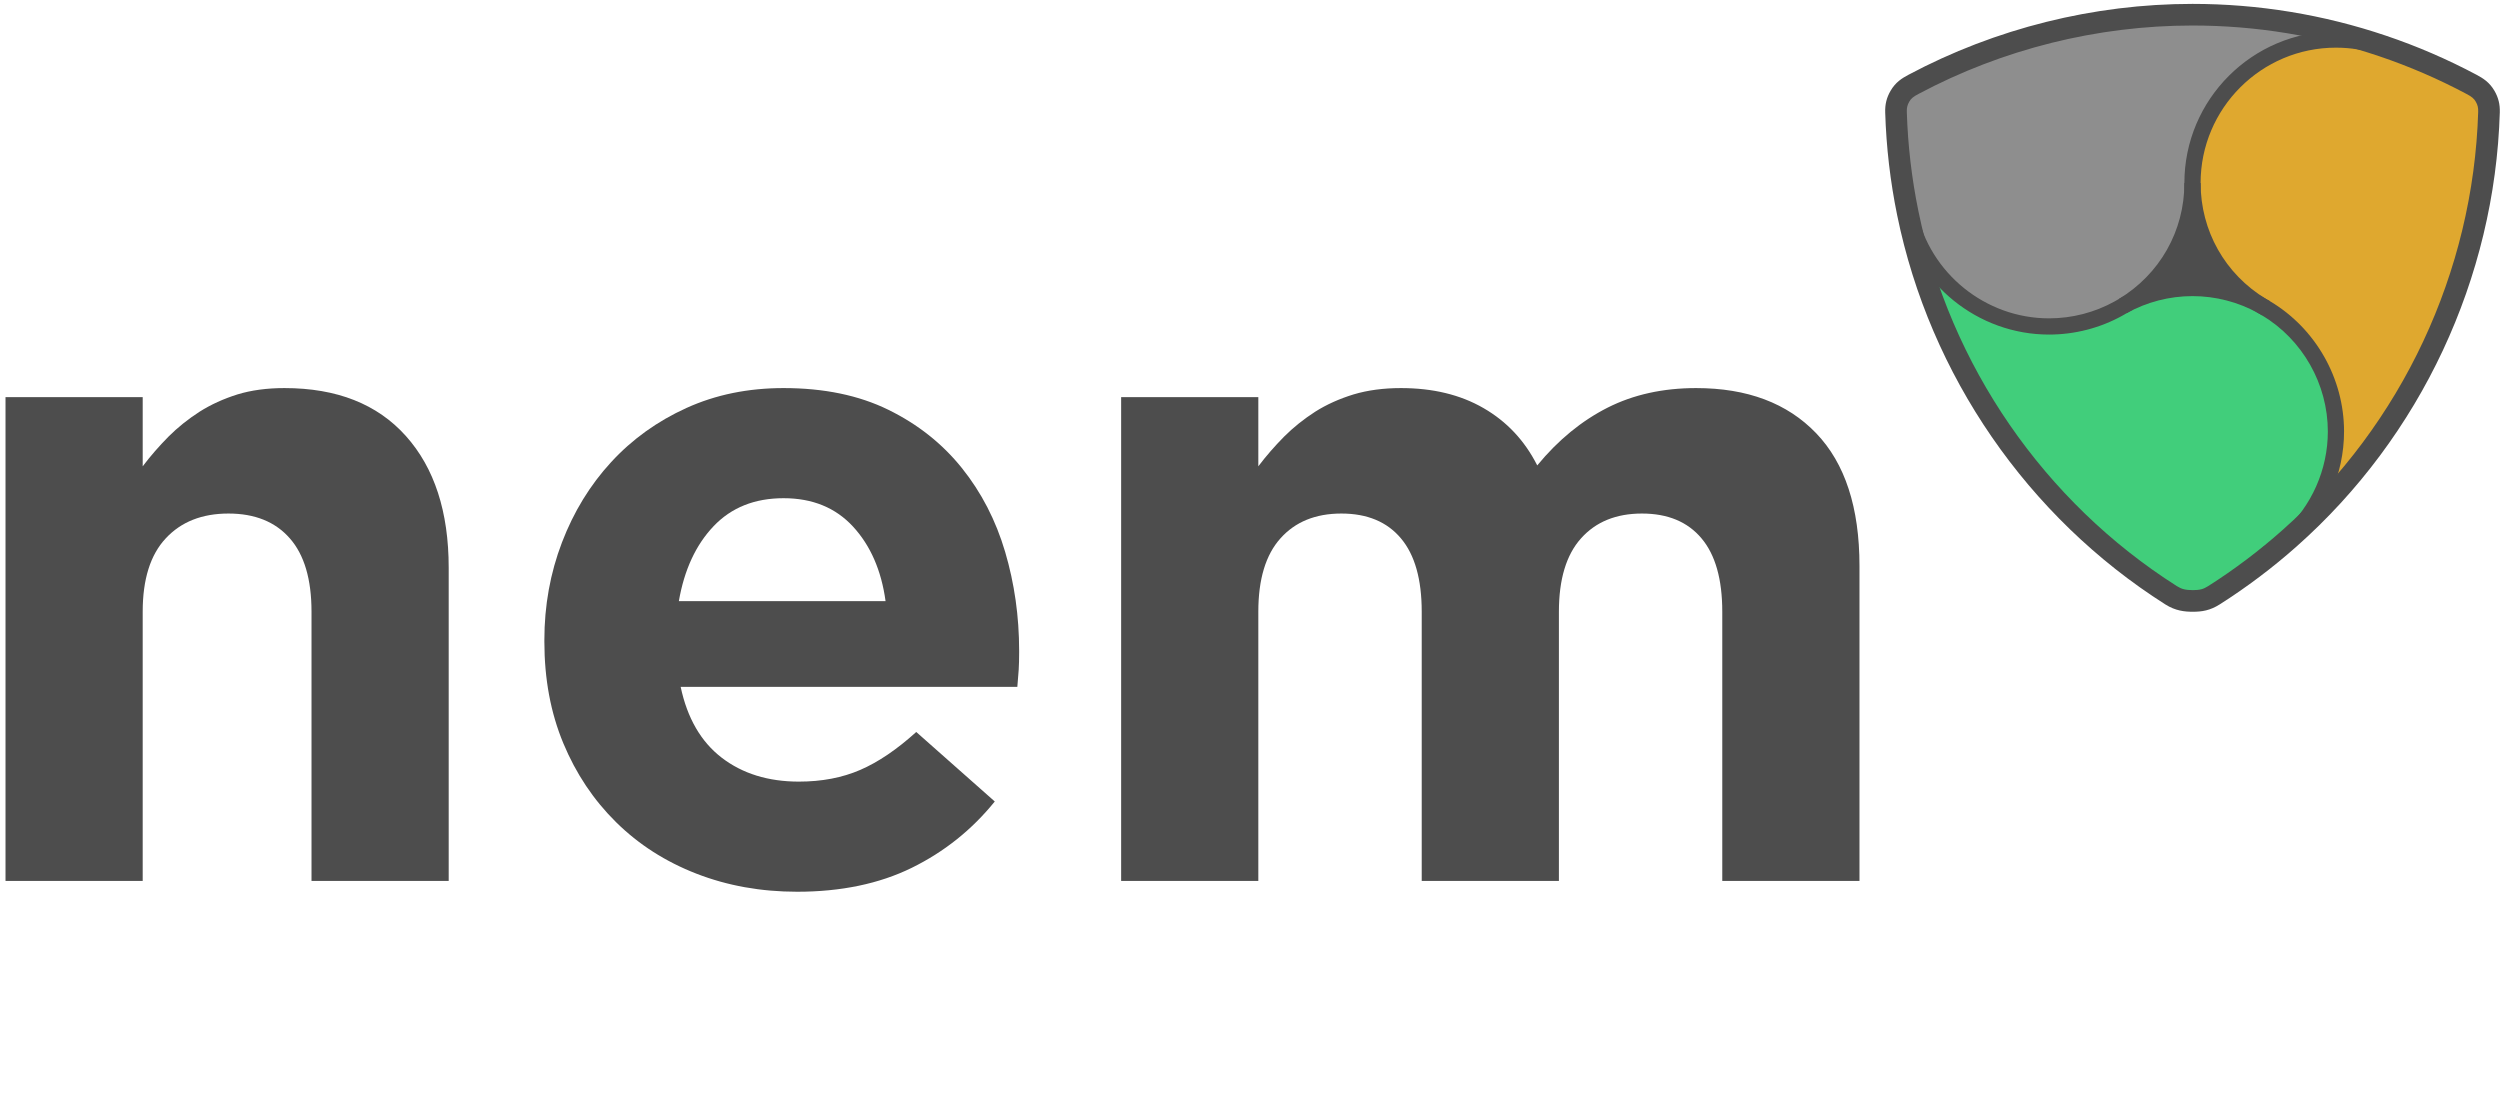
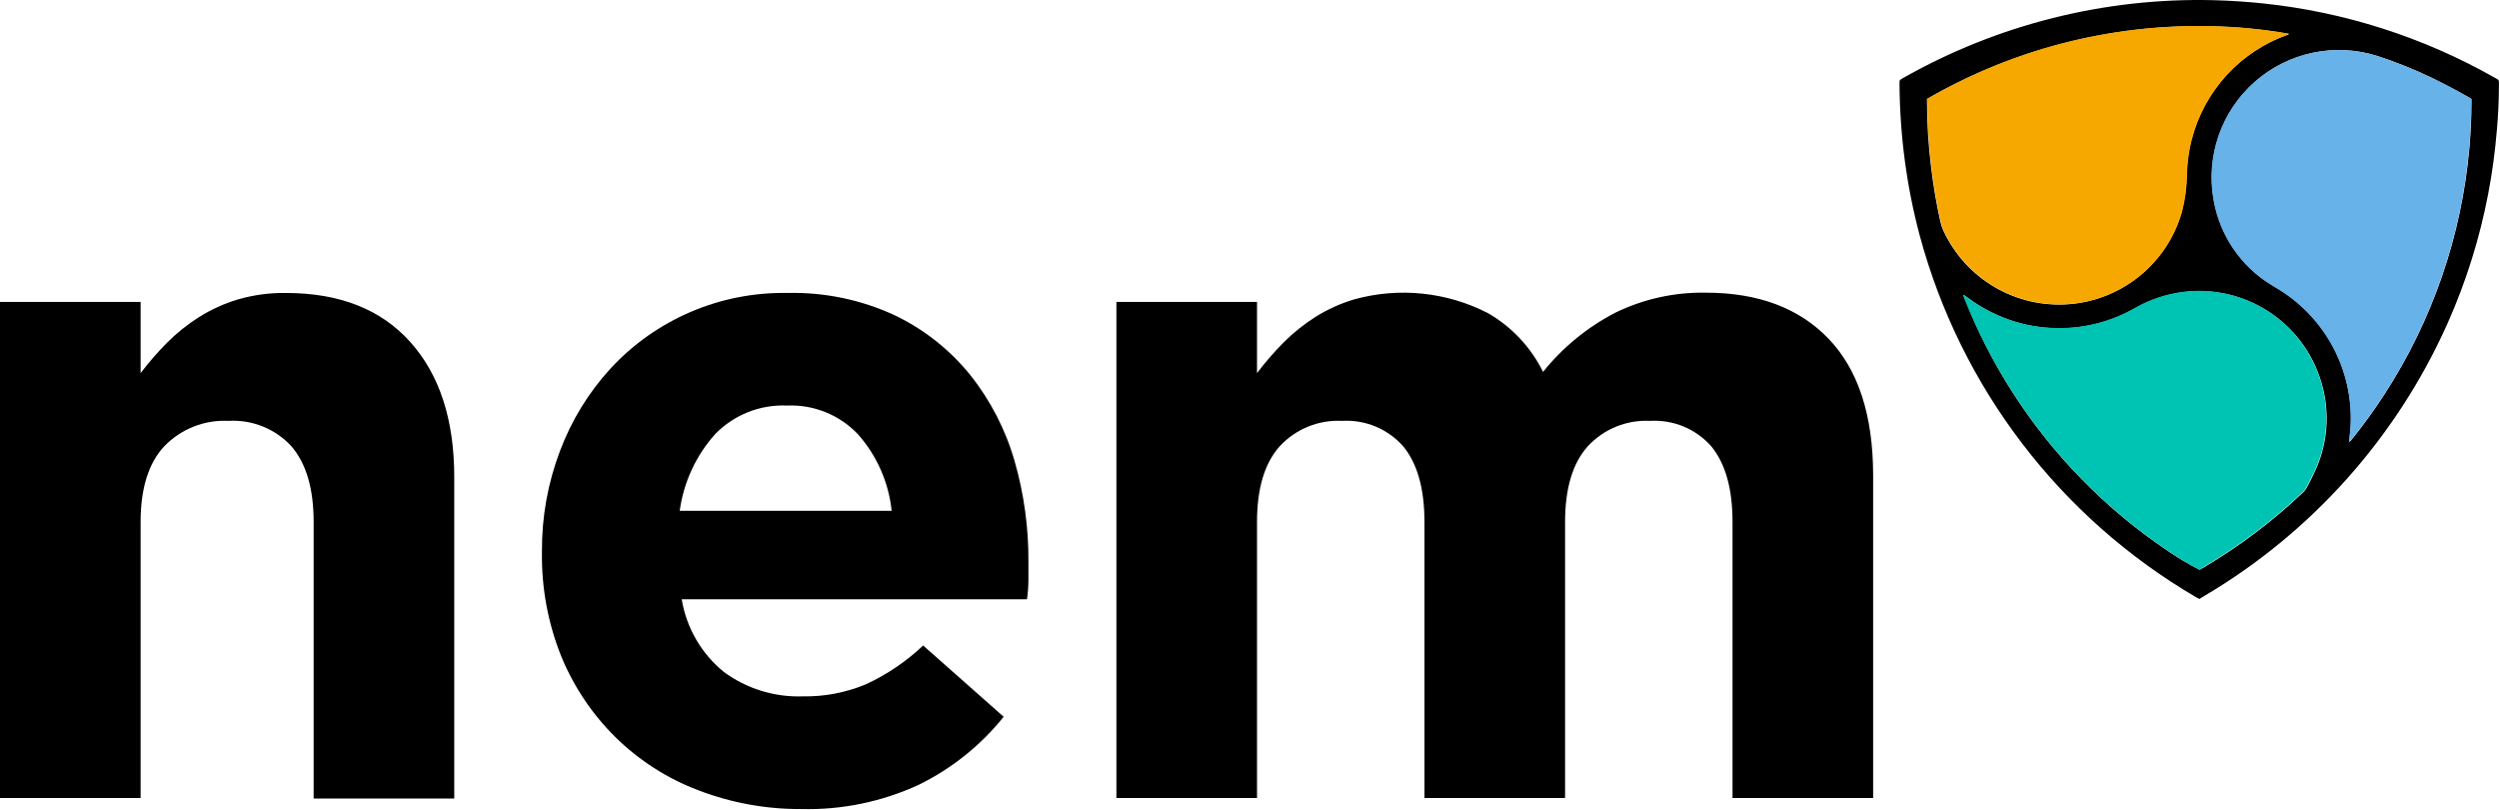
- <svg xmlns="http://www.w3.org/2000/svg" version="1.1" id="Layer_1" x="0px" y="0px" viewBox="0 0 500 220.067" enable-background="new 0 0 500 320.067" xml:space="preserve" width="130">
-   <g id="text">
-     <g id="nem">
-       <path fill-rule="evenodd" clip-rule="evenodd" fill="#4D4D4D" d="M371.896,176.183v-63.002c0-11.677-2.887-20.521-8.665-26.537          c-5.778-6.018-13.778-9.028-24.009-9.028c-6.618,0-12.516,1.297-17.693,3.91c-5.172,2.619-9.867,6.439-14.081,11.557          c-2.528-4.997-6.106-8.784-10.741-11.462c-4.632-2.679-10.137-4.005-16.517-4.005c-3.492,0-6.647,0.422-9.48,1.267          c-2.827,0.87-5.386,2.013-7.672,3.459c-2.285,1.476-4.362,3.13-6.226,4.993c-1.868,1.897-3.582,3.851-5.147,5.928V79.424h-27.437          v96.759h27.437v-53.855c0-6.469,1.476-11.372,4.423-14.652c2.95-3.309,7.011-4.968,12.188-4.968c5.173,0,9.146,1.659,11.914,4.968          c2.769,3.28,4.154,8.184,4.154,14.652v53.855h27.437v-53.855c0-6.469,1.475-11.372,4.422-14.652          c2.951-3.309,7.011-4.968,12.189-4.968c5.173,0,9.146,1.659,11.914,4.968c2.767,3.28,4.149,8.184,4.149,14.652v53.855H371.896z" />
-       <path fill-rule="evenodd" clip-rule="evenodd" fill="#4D4D4D" d="M203.828,130.511v-0.362c0-6.861-0.934-13.45-2.797-19.766          c-1.863-6.319-4.755-11.914-8.666-16.789c-3.91-4.874-8.814-8.755-14.712-11.646c-5.897-2.887-12.878-4.333-20.942-4.333          c-7.1,0-13.569,1.326-19.407,3.975c-5.833,2.644-10.861,6.256-15.07,10.827c-4.213,4.576-7.493,9.932-9.842,16.068          c-2.345,6.137-3.518,12.636-3.518,19.497v0.362c0,7.463,1.263,14.23,3.791,20.307c2.529,6.077,6.047,11.344,10.559,15.796          c4.516,4.456,9.873,7.885,16.068,10.29c6.201,2.409,12.908,3.611,20.128,3.611c8.785,0,16.431-1.595,22.93-4.784          c6.499-3.191,12.034-7.612,16.605-13.267l-15.706-13.902c-3.851,3.488-7.582,6.018-11.19,7.582          c-3.612,1.566-7.706,2.346-12.277,2.346c-6.136,0-11.283-1.595-15.437-4.78c-4.149-3.189-6.887-7.915-8.213-14.175h67.335          c0.124-1.322,0.213-2.465,0.273-3.429C203.799,132.976,203.828,131.833,203.828,130.511L203.828,130.511z M177.112,120.221          h-41.339c1.083-6.26,3.398-11.254,6.947-14.984c3.552-3.732,8.217-5.596,13.991-5.596c5.778,0,10.41,1.894,13.902,5.685          C174.101,109.116,176.268,114.08,177.112,120.221z" />
-       <path fill-rule="evenodd" clip-rule="evenodd" fill="#4D4D4D" d="M89.739,176.183v-62.644c0-11.19-2.857-19.975-8.576-26.354          c-5.714-6.379-13.808-9.569-24.277-9.569c-3.493,0-6.622,0.422-9.39,1.267c-2.768,0.87-5.296,2.013-7.582,3.459          c-2.286,1.476-4.362,3.13-6.226,4.993c-1.868,1.897-3.582,3.851-5.147,5.928V79.424H1.103v96.759H28.54v-53.855          c0-6.469,1.535-11.372,4.606-14.652c3.066-3.309,7.249-4.968,12.546-4.968s9.386,1.659,12.277,4.968          c2.887,3.28,4.333,8.184,4.333,14.652v53.855H89.739z" />
-     </g>
-   </g>
-   <g id="logo">
-     <g id="XMLID_1_">
-       <g>
-         <path fill="#DFA82F" d="M476.437,9.428l0.08-0.236c6.073,2.047,12.02,4.609,17.774,7.674c1.194,0.636,2.048,1.211,2.73,2.386             c0.6,1.042,0.812,1.98,0.776,3.173c-0.993,32.996-15.662,63.769-39.937,85.269l-0.109-0.121             c5.797-5.256,9.436-12.84,9.436-21.275c0-10.46-5.596-19.617-13.958-24.626c-0.269-0.164-0.54-0.321-0.818-0.473             c-0.006-0.006-0.012-0.006-0.018-0.011c-8.33-5.021-13.894-14.155-13.894-24.59c0-15.843,12.845-28.689,28.688-28.689             C470.431,7.908,473.537,8.44,476.437,9.428z" />
-         <path fill="#8E8E8E" d="M381.74,42.6l-0.184,0.036c-1.35-6.595-2.149-13.354-2.355-20.204c-0.036-1.193,0.177-2.138,0.774-3.174             c0.679-1.181,1.538-1.756,2.732-2.392c29.114-15.504,63.091-18.06,93.81-7.674l-0.08,0.236c-2.9-0.988-6.007-1.52-9.249-1.52             c-15.844,0-28.688,12.846-28.688,28.689c0,10.454-5.59,19.604-13.95,24.619c-0.264,0.164-0.537,0.321-0.815,0.473             c-4.126,2.295-8.873,3.604-13.93,3.604C396.014,65.293,384.501,55.566,381.74,42.6z" />
-         <path fill="#41CE7B" d="M457.753,107.572l0.109,0.121c-4.682,4.155-9.714,7.952-15.079,11.362             c-1.407,0.891-2.538,1.132-4.216,1.132c-1.679,0-2.945-0.242-4.357-1.139c-27.411-17.399-46.259-45.12-52.654-76.413l0.184-0.036             c2.761,12.966,14.273,22.693,28.065,22.693c5.057,0,9.804-1.309,13.93-3.604c0.278-0.152,0.552-0.309,0.815-0.473             c4.126-2.301,8.888-3.616,13.95-3.616c5.039,0,9.775,1.303,13.894,3.587c0.006,0.005,0.012,0.005,0.018,0.011             c0.272,0.164,0.545,0.321,0.818,0.473c8.362,5.009,13.958,14.166,13.958,24.626C467.188,94.732,463.55,102.316,457.753,107.572z" />
-         <path fill="#4D4D4D" d="M438.5,36.597c0,10.435,5.564,19.568,13.894,24.59c-4.119-2.284-8.855-3.587-13.894-3.587             c-5.063,0-9.824,1.315-13.95,3.616C432.91,56.202,438.5,47.051,438.5,36.597z" />
-       </g>
-       <g>
-         <path fill="#4D4D4D" d="M438.567,122.35c-1.658,0-3.472-0.179-5.516-1.476c-27.538-17.48-47.079-45.839-53.612-77.806             c-1.386-6.76-2.192-13.682-2.398-20.572c-0.051-1.63,0.277-2.963,1.065-4.322c0.997-1.737,2.319-2.541,3.586-3.217             c17.416-9.276,37.059-14.179,56.801-14.179c13.198,0,26.227,2.142,38.717,6.365c6.194,2.088,12.284,4.716,18.1,7.813             c1.259,0.672,2.574,1.471,3.582,3.206c0.791,1.372,1.119,2.704,1.068,4.329c-0.997,33.17-15.819,64.816-40.663,86.82             c-4.768,4.232-9.934,8.124-15.354,11.568C442.015,122.101,440.4,122.35,438.567,122.35z M438.492,5.103             c-19.036,0-37.973,4.727-54.767,13.671c-1.107,0.589-1.509,0.925-1.873,1.561c-0.385,0.661-0.513,1.21-0.489,2.031             c0.2,6.644,0.978,13.317,2.314,19.836c6.298,30.822,25.141,58.166,51.694,75.021c0.943,0.6,1.75,0.802,3.196,0.802             c1.379,0,2.093-0.186,3.056-0.796c5.225-3.319,10.206-7.072,14.803-11.153c23.956-21.219,38.247-51.731,39.211-83.715             c0.025-0.829-0.101-1.36-0.487-2.03c-0.37-0.633-0.772-0.97-1.875-1.557c-5.603-2.985-11.476-5.519-17.448-7.533             C463.779,7.168,451.22,5.103,438.492,5.103z" />
-         <path fill="#4D4D4D" d="M454.255,112.198l-1.688-2.77c1.461-0.891,2.84-1.919,4.098-3.058c5.657-5.13,8.902-12.447,8.902-20.072             c0-9.467-5.047-18.37-13.171-23.234c-0.259-0.159-0.509-0.302-0.76-0.44l1.55-2.849c0.305,0.165,0.602,0.337,0.891,0.515             c9.084,5.438,14.733,15.407,14.733,26.008c0,8.539-3.633,16.731-9.967,22.477C457.432,110.05,455.89,111.201,454.255,112.198z" />
-         <path fill="#4D4D4D" d="M425.343,62.632l-1.581-2.832c4.479-2.5,9.576-3.821,14.738-3.821c5.133,0,10.21,1.31,14.681,3.789             l-1.574,2.837c-3.99-2.213-8.523-3.382-13.106-3.382C433.892,59.223,429.34,60.402,425.343,62.632z" />
-         <path fill="#4D4D4D" d="M409.805,66.914c-14.221,0-26.694-10.083-29.651-23.976c-0.248-1.147-0.43-2.343-0.538-3.554l3.23-0.292             c0.097,1.079,0.259,2.144,0.479,3.165c2.645,12.41,13.779,21.414,26.48,21.414c4.603,0,9.146-1.176,13.142-3.399             c0.266-0.146,0.514-0.288,0.757-0.437c8.254-4.954,13.174-13.637,13.174-23.238h3.244c0,10.59-5.647,20.557-14.733,26.01             c-0.275,0.17-0.573,0.341-0.878,0.506C420.046,65.597,414.958,66.914,409.805,66.914z" />
-         <path fill="#4D4D4D" d="M452.441,63.088c-0.276-0.153-0.552-0.311-0.825-0.476l-0.21-0.128             c-9.1-5.556-14.529-15.221-14.529-25.887c0-16.713,13.6-30.311,30.311-30.311c3.352,0,6.639,0.541,9.771,1.607             c0.447,0.157,0.874,0.314,1.295,0.479l-1.175,3.023c-0.39-0.151-0.785-0.297-1.181-0.437c-2.779-0.945-5.717-1.427-8.71-1.427             c-14.925,0-27.067,12.143-27.067,27.067c0,9.562,4.885,18.223,13.069,23.176l0.205,0.124c0.207,0.123,0.414,0.242,0.621,0.357             L452.441,63.088z" />
-       </g>
-     </g>
-   </g>
+ <svg xmlns="http://www.w3.org/2000/svg" id="Layer_1" data-name="Layer 1" height="50px" viewBox="0 0 264.45 85.58">
+   <path d="M235.91,64.89l-0.35-.19A63.43,63.43,0,0,1,206.3,26.37a62.88,62.88,0,0,1-1.56-7.87,65.11,65.11,0,0,1-.56-8.08c0-.47,0-0.39.35-0.62a63.45,63.45,0,0,1,32.9-8.25q2.61,0.07,5.21.34a63,63,0,0,1,24.46,7.82l0.33,0.19a0.29,0.29,0,0,1,.18.3c0,0.15,0,.3,0,0.45,0,1.57-.08,3.13-0.22,4.69a63.41,63.41,0,0,1-.91,6.68,62.46,62.46,0,0,1-4.31,13.73,63.64,63.64,0,0,1-25.75,28.83ZM207.09,12v0.38a56,56,0,0,0,.41,6.65,56.84,56.84,0,0,0,1,5.93,4.89,4.89,0,0,0,.34,1,13.49,13.49,0,0,0,25.2-2,16.32,16.32,0,0,0,.53-4,16.82,16.82,0,0,1,.28-2.63,16,16,0,0,1,9.56-11.8l0.85-.33s0.1,0,.08-0.09a53.7,53.7,0,0,0-8.31-.8A57.44,57.44,0,0,0,207.09,12Zm44.67,36.29a0.86,0.86,0,0,0,.31-0.31,56.36,56.36,0,0,0,3.42-4.72,57.08,57.08,0,0,0,9-26.09c0.14-1.61.22-3.22,0.22-4.84,0-.11,0-0.22,0-0.33l-0.44-.26c-1.24-.7-2.51-1.36-3.8-2a46.55,46.55,0,0,0-5.72-2.29,13.47,13.47,0,0,0-17.31,15.24,13.16,13.16,0,0,0,6.16,9l0.68,0.41a16,16,0,0,1,7.65,14.51C251.87,47.16,251.81,47.68,251.76,48.26ZM235.93,61.8l0.41-.23a58.21,58.21,0,0,0,10.53-7.94,2.41,2.41,0,0,0,.49-0.67c0.21-.4.42-0.81,0.61-1.22a13.19,13.19,0,0,0,.84-9.8,13.46,13.46,0,0,0-14.59-9.51,13.75,13.75,0,0,0-5.07,1.69,16.13,16.13,0,0,1-9.66,2.06,15.71,15.71,0,0,1-4.85-1.27,16,16,0,0,1-3.4-2l-0.29-.19c0,0.15.06,0.23,0.09,0.31a57,57,0,0,0,5,9.84,57.86,57.86,0,0,0,16.56,16.95A30.35,30.35,0,0,0,235.93,61.8Z" transform="translate(-3.17 -1.53)" />
+   <path d="M207.09,12A57,57,0,0,1,219.29,6.7a57.62,57.62,0,0,1,17.78-2.41,53.7,53.7,0,0,1,8.31.8c0,0.07,0,.08-0.08.09l-0.85.33a16,16,0,0,0-9.56,11.8,16.8,16.8,0,0,0-.28,2.63,16.33,16.33,0,0,1-.53,4,13.49,13.49,0,0,1-25.2,2,4.88,4.88,0,0,1-.34-1,56.86,56.86,0,0,1-1-5.93,56,56,0,0,1-.41-6.65C207.09,12.23,207.09,12.12,207.09,12Z" transform="translate(-3.17 -1.53)" style="fill:#f7a800" />
+   <path d="M251.76,48.26c0.05-.58.11-1.1,0.14-1.63a16,16,0,0,0-7.65-14.51l-0.68-.41a13.16,13.16,0,0,1-6.16-9A13.47,13.47,0,0,1,254.72,7.45a46.34,46.34,0,0,1,5.72,2.29c1.29,0.6,2.56,1.26,3.8,2L264.68,12c0,0.11,0,.22,0,0.33,0,1.62-.08,3.23-0.22,4.84a57.08,57.08,0,0,1-9,26.09,56.36,56.36,0,0,1-3.42,4.72A0.86,0.86,0,0,1,251.76,48.26Z" transform="translate(-3.17 -1.53)" style="fill:#67b2e8" />
+   <path d="M235.93,61.8a30.47,30.47,0,0,1-3.32-2,57.85,57.85,0,0,1-9.16-7.62,57.61,57.61,0,0,1-7.4-9.33A56.91,56.91,0,0,1,211,33c0-.08,0-0.16-0.09-0.31l0.29,0.19a16,16,0,0,0,3.4,2,15.73,15.73,0,0,0,4.85,1.27,16.13,16.13,0,0,0,9.66-2.06,13.77,13.77,0,0,1,5.07-1.69,13.46,13.46,0,0,1,14.59,9.51,13.19,13.19,0,0,1-.84,9.8c-0.2.41-.41,0.81-0.61,1.22a2.41,2.41,0,0,1-.49.67,58.21,58.21,0,0,1-10.53,7.94Z" transform="translate(-3.17 -1.53)" style="fill:#00c4b3" />
+   <path d="M3.17,33.47H18.05V41a32,32,0,0,1,2.79-3.21,19.49,19.49,0,0,1,3.38-2.71,16.76,16.76,0,0,1,4.11-1.87,17.33,17.33,0,0,1,5.09-.69q8.52,0,13.17,5.19T51.24,52v34H36.36V56.74q0-5.27-2.35-8a8.38,8.38,0,0,0-6.66-2.69,8.84,8.84,0,0,0-6.8,2.69q-2.5,2.68-2.5,8v29.2H3.17V33.47Z" transform="translate(-3.17 -1.53)" />
+   <path d="M87.94,87.11a29.9,29.9,0,0,1-10.91-2,25.24,25.24,0,0,1-8.71-5.58A25.78,25.78,0,0,1,62.58,71a28.41,28.41,0,0,1-2.06-11V59.8a29.34,29.34,0,0,1,1.91-10.57,26.89,26.89,0,0,1,5.34-8.71,24.89,24.89,0,0,1,18.7-8,25.56,25.56,0,0,1,11.36,2.35,23.1,23.1,0,0,1,8,6.31,26.28,26.28,0,0,1,4.7,9.1A37.67,37.67,0,0,1,112,61q0,0.88,0,1.86t-0.15,2.06H75.31a12.53,12.53,0,0,0,4.45,7.68,13.33,13.33,0,0,0,8.37,2.59,16.57,16.57,0,0,0,6.66-1.27,22.64,22.64,0,0,0,6.07-4.11l8.52,7.54a26.4,26.4,0,0,1-9,7.2A27.94,27.94,0,0,1,87.94,87.11Zm9.59-31.52A14.5,14.5,0,0,0,94,47.51a9.76,9.76,0,0,0-7.54-3.08,10,10,0,0,0-7.59,3,15.23,15.23,0,0,0-3.77,8.13H97.53Z" transform="translate(-3.17 -1.53)" />
+   <path d="M121.31,33.47h14.88V41A32,32,0,0,1,139,37.76a19.49,19.49,0,0,1,3.38-2.71,16.57,16.57,0,0,1,4.16-1.87,19.54,19.54,0,0,1,14.1,1.48,14.65,14.65,0,0,1,5.82,6.21,23.91,23.91,0,0,1,7.64-6.26,21,21,0,0,1,9.59-2.12q8.32,0,13,4.89t4.7,14.39V85.94H186.51V56.74q0-5.27-2.25-8a8,8,0,0,0-6.46-2.69,8.41,8.41,0,0,0-6.61,2.69q-2.4,2.68-2.4,8v29.2H153.91V56.74q0-5.27-2.25-8a8,8,0,0,0-6.46-2.69,8.41,8.41,0,0,0-6.61,2.69q-2.4,2.68-2.4,8v29.2H121.31V33.47h0Z" transform="translate(-3.17 -1.53)" />
</svg>
